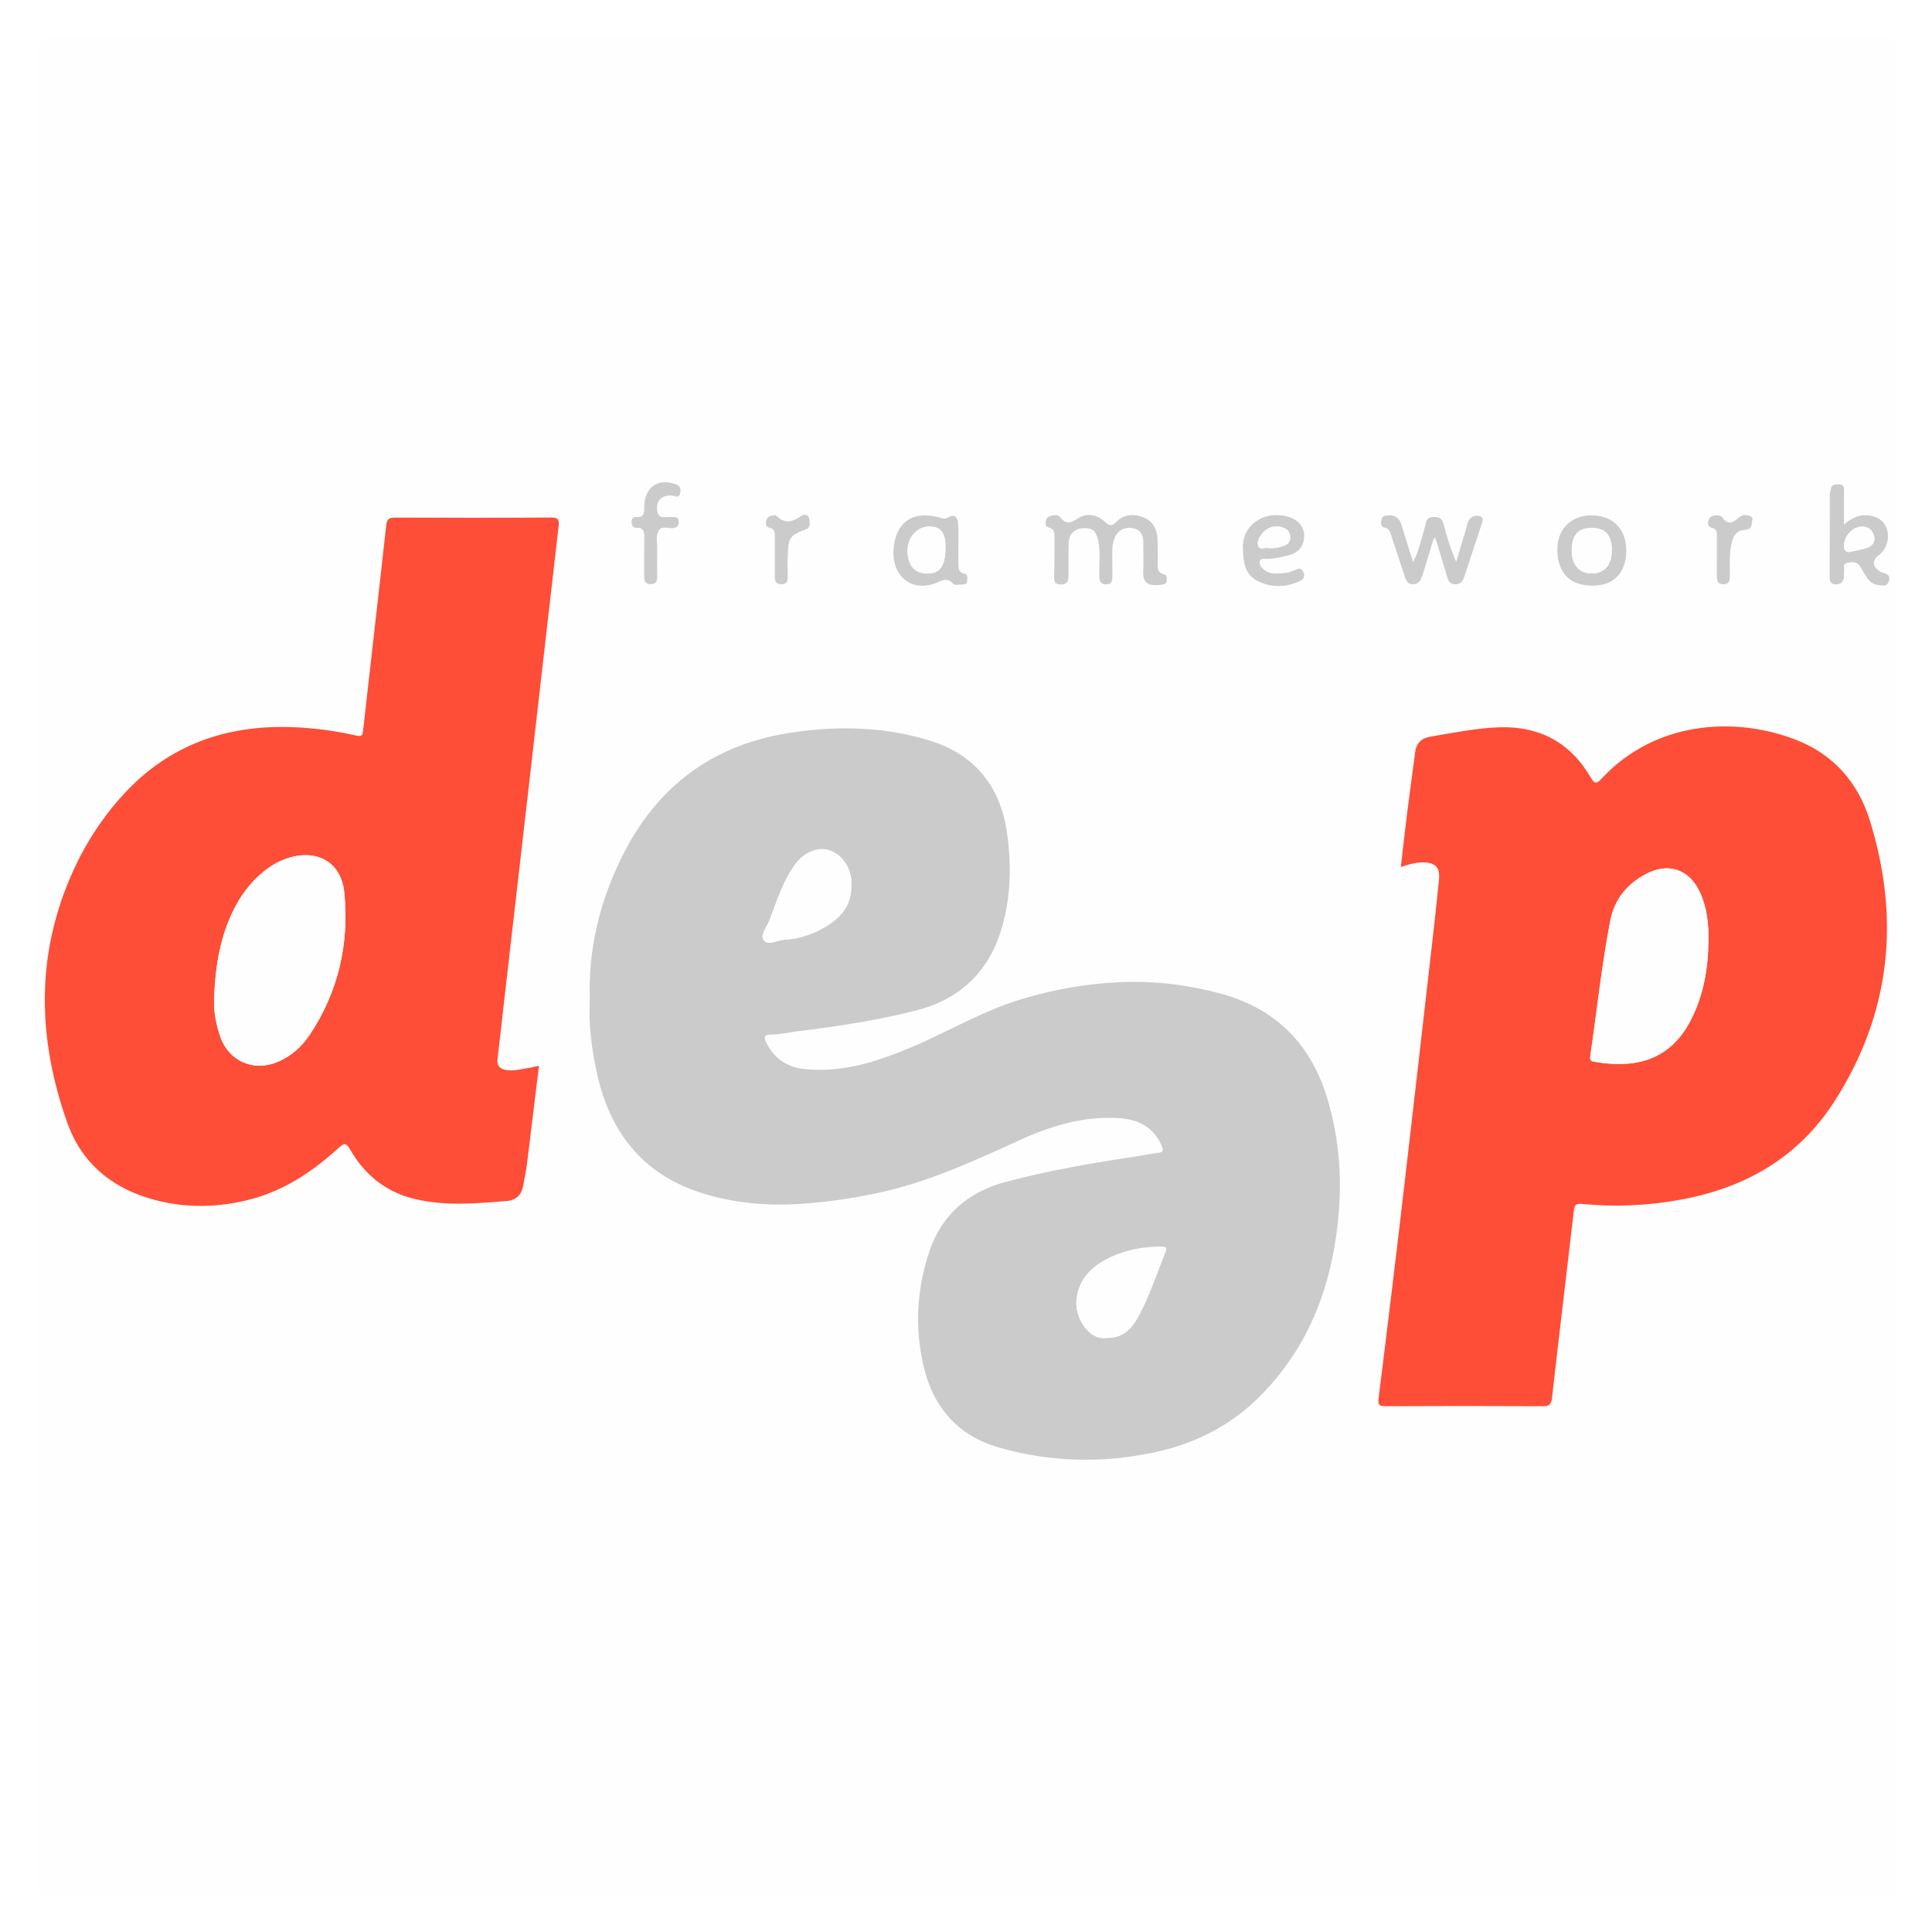
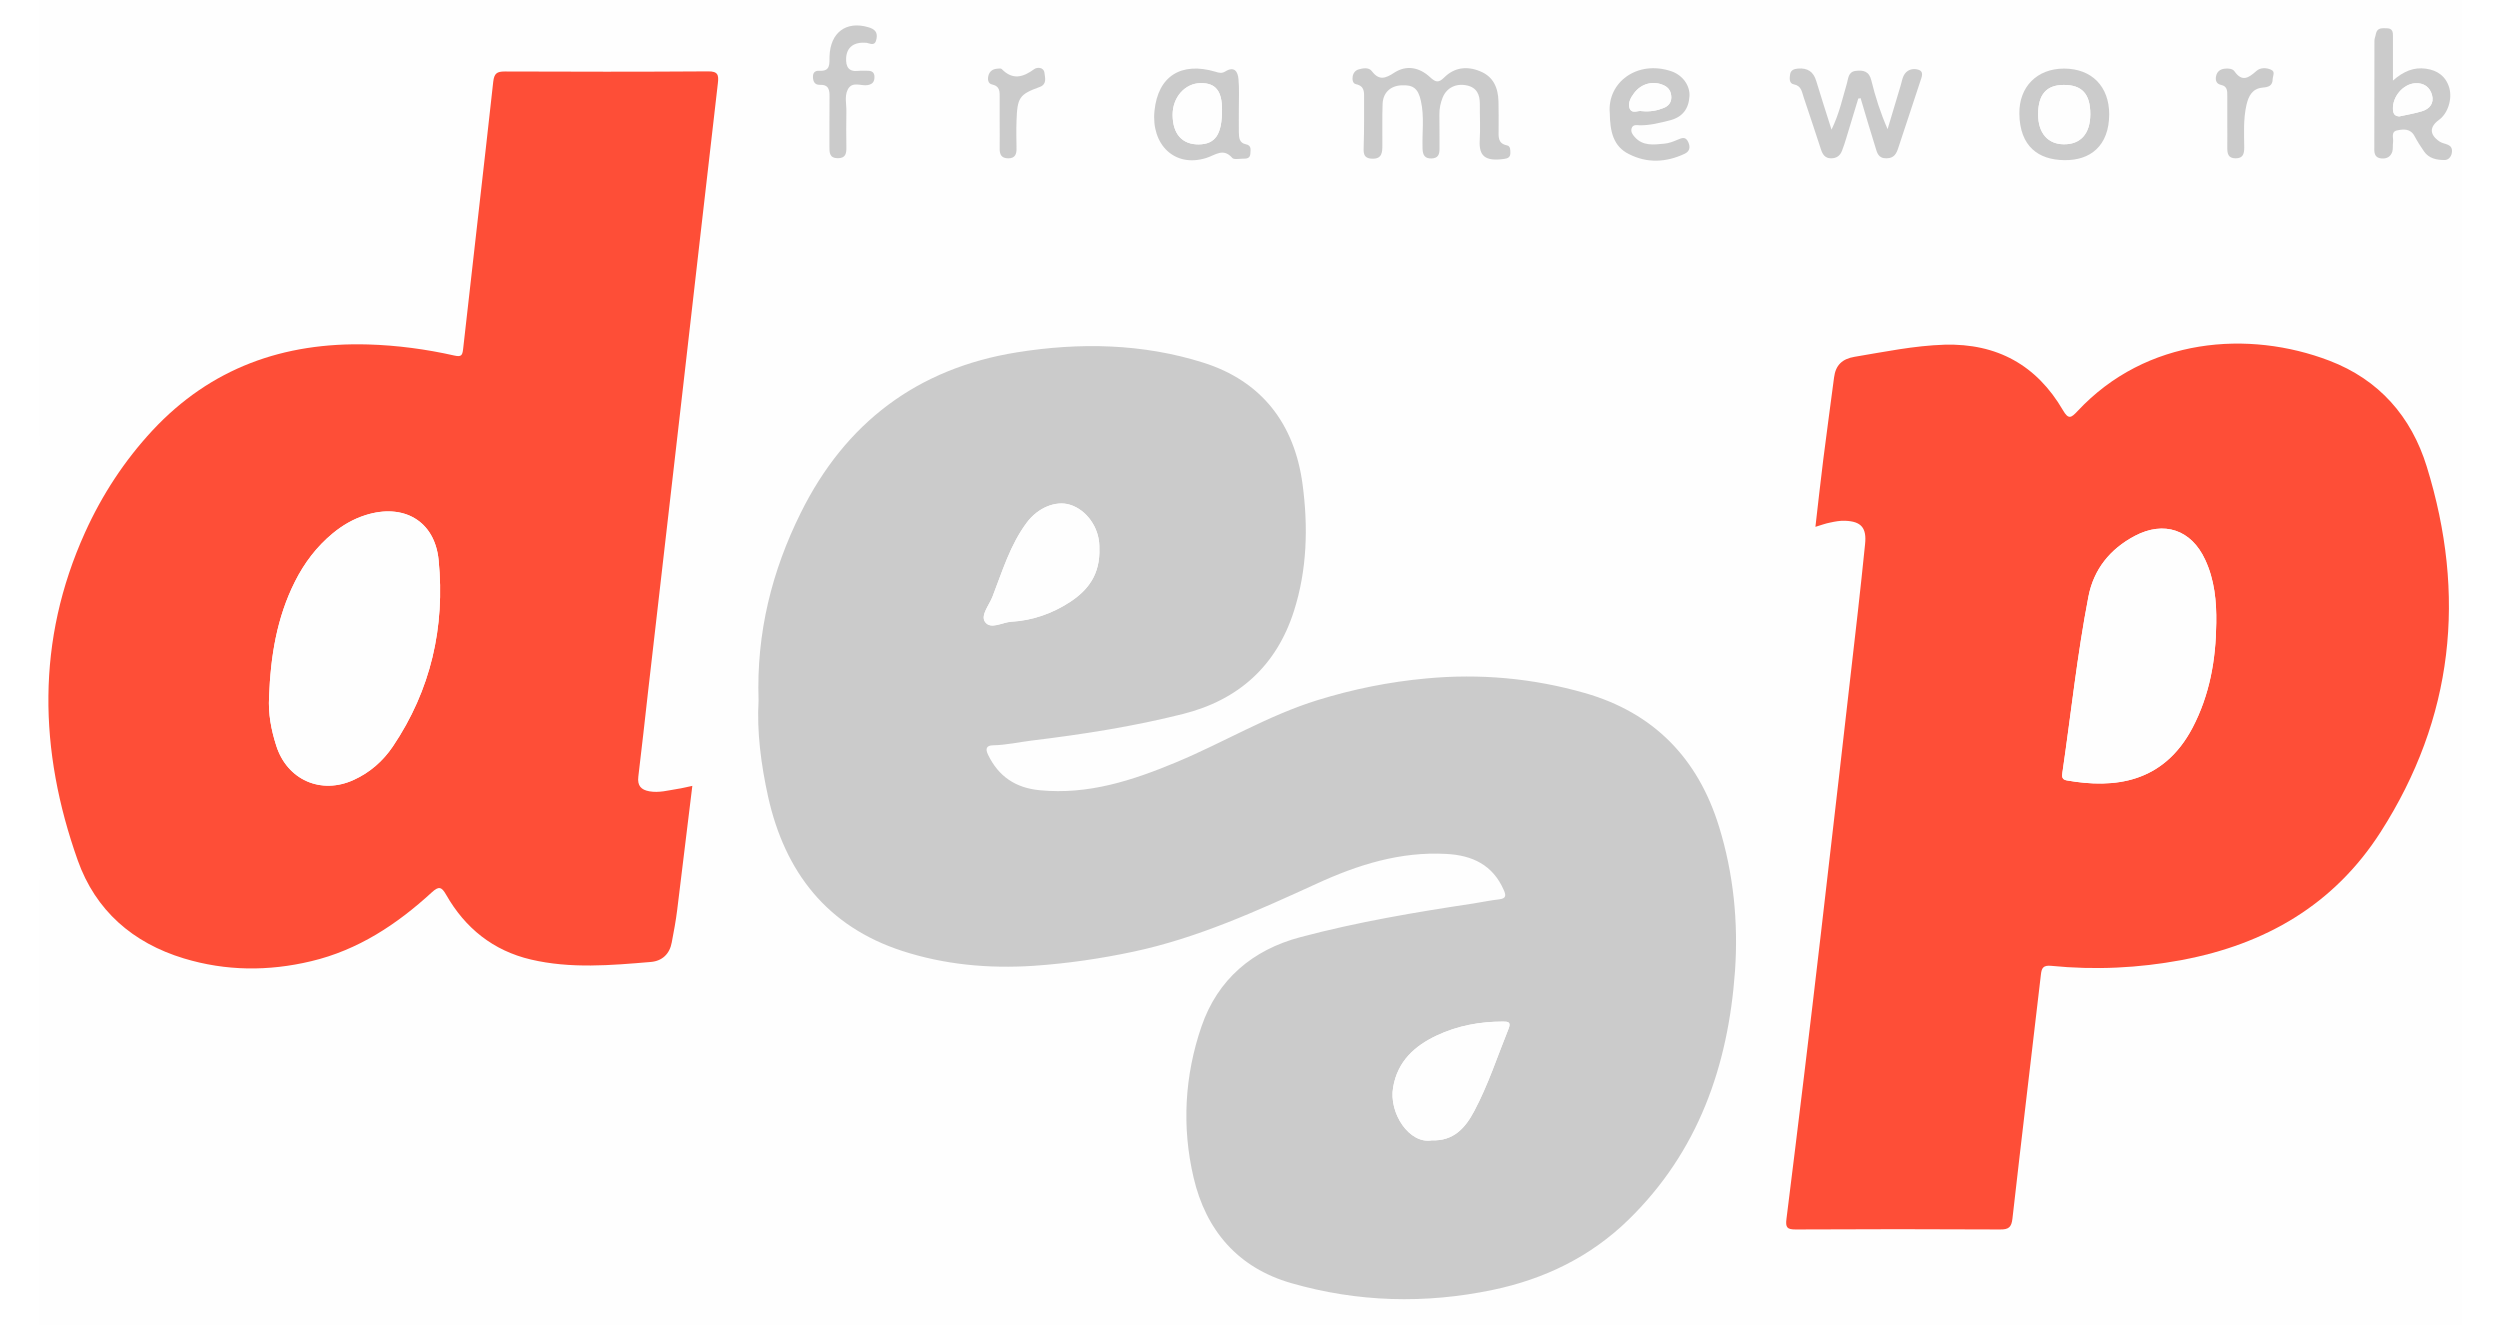
- <svg xmlns="http://www.w3.org/2000/svg" version="1.1" baseProfile="tiny" id="Layer_1" x="0px" y="0px" viewBox="-38.98 -38.98 2078.96 2078.96" xml:space="preserve">
+ <svg xmlns="http://www.w3.org/2000/svg" version="1.1" baseProfile="tiny" id="Layer_1" x="0px" y="0px" viewBox="-30.7 458.96 2064.4 1094.08" xml:space="preserve">
  <g>
    <g>
      <path fill="#FEFEFE" d="M1002,2002c-330.4,0-660.8,0-991.2,0.2c-7.3,0-9-1.6-9-9C2,1332.4,2,671.5,1.8,10.7c0-7.3,1.6-9,9-9    C671.5,2,1332.4,2,1993.2,1.8c7.3,0,9,1.6,9,9c-0.2,660.8-0.2,1321.6,0,1982.4c0,7.3-1.6,9-9,9    C1662.8,2001.9,1332.4,2002,1002,2002z M595.7,1037.3c-1.4,25.8,2.1,52.8,8,79.5c13.9,62.3,48.7,107,110.7,127.2    c35.1,11.5,71.3,14.7,108.4,12.3c27.9-1.8,55.3-5.8,82.6-11.7c53.1-11.4,102.2-33.7,151.2-56.1c33.9-15.5,69-26.6,107.1-24.6    c21.4,1.2,38.3,9.1,47.4,29.7c2,4.6,2.2,7.1-3.8,7.8c-7.1,0.8-14,2.4-21.1,3.4c-48,7.2-96,15.2-142.9,27.8    c-39.6,10.6-68.4,34.8-81.8,73.9c-13.9,40.6-16.3,82.7-6.5,124.6c10.2,43.7,36.8,74.6,80.6,87.2c54.8,15.8,110.5,17.3,166.5,5.6    c42.6-8.9,80.6-27.3,111.9-57.8c57.7-56.2,82.5-127.1,88.1-205.5c2.9-40.3-1.2-80.4-13.2-119.3c-17.4-56.4-53.8-94-110.9-110.3    c-42.8-12.2-86.4-16.2-130.9-12c-30.5,2.9-60.1,8.8-89.4,17.8c-41,12.6-77.6,34.9-116.8,51.3c-36.2,15.1-72.8,27.1-112.9,23.2    c-19.9-1.9-34.1-11.3-42.7-29.3c-2.4-4.9-1.4-7.7,4.1-7.8c10.7-0.2,21.2-2.6,31.8-3.9c42.1-5.1,84.1-11.6,125.2-22    c45.6-11.5,76.9-39.6,91.4-84.7c11-34.3,11.9-69.6,7.2-105c-6.7-50-33.7-85.1-82-100.4c-50.2-15.9-102-16.8-153.8-8.5    c-82.4,13.2-141.8,58.3-178.6,132.6C606.7,930.6,593.8,981.6,595.7,1037.3z M541,1107.9c-4.8,1-8.5,2-12.2,2.6    c-7.7,1.2-15.3,3.4-23.2,2c-6.9-1.2-10.1-4.7-9.2-12.1c2.9-23.6,5.4-47.2,8.1-70.7c9.5-82.7,19-165.4,28.5-248.1    c9.7-84.6,19.3-169.3,29.1-253.9c0.8-6.8,0.1-9.7-8.1-9.7c-56,0.4-112,0.3-167.9,0.1c-6.4,0-8.7,1.4-9.5,8.4    c-8.1,73.7-16.6,147.3-24.9,221c-0.6,5.1-1.4,6.5-7,5.2c-23.5-5.3-47.3-8.5-71.5-9.2c-69.6-2-129.9,19.4-178,71    c-23.3,24.9-41.7,53.3-55.7,84.3c-40.4,89.3-38.1,180.1-5.9,270.7c14.7,41.4,45.4,68.2,87.7,81c34.7,10.5,69.8,10.7,105,2.3    c38.8-9.2,70.8-30.4,99.7-56.9c5.6-5.2,8-4.7,11.8,2c15.7,27.6,38.9,46.2,70,53.5c32.8,7.7,66,4.8,99.1,2    c9.3-0.8,15.5-6.5,17.2-16.1c1.6-8.9,3.3-17.9,4.5-26.9C532.7,1176.5,536.7,1142.7,541,1107.9z M1468.4,894    c4.7-1.4,8.3-2.7,12.1-3.5c4.1-0.8,8.4-1.6,12.5-1.5c13.4,0.6,17.8,6.1,16.4,19.3c-2,18.4-3.8,36.9-5.9,55.3    c-10.1,88.8-20.2,177.7-30.6,266.5c-9.2,78.5-18.7,156.9-28.4,235.3c-0.9,7.2,0.4,8.9,7.5,8.8c56.3-0.2,112.6-0.3,168.9,0    c7,0,9.3-1.8,10.2-9c7.6-67.2,15.7-134.3,23.5-201.5c0.6-5.4,1.9-7.8,8.4-7.2c36.1,3.6,72.2,1.9,107.9-4.8    c69-12.9,125.7-45.5,164.1-105.5c60.5-94.4,71.2-195.7,38.2-302c-12.8-41.4-39.6-71.8-80.4-87.4c-66.4-25.4-151.1-19.3-208.1,41.8    c-4.9,5.3-7.2,7.1-11.9-0.9c-21.7-37.3-54.3-55.4-97.8-54.1c-25.2,0.7-49.7,5.9-74.3,10c-10.1,1.7-15.6,6.9-16.9,17    c-2.9,22.6-6.1,45.1-8.9,67.7C1472.6,856.6,1470.6,875,1468.4,894z M1095.7,559.1c0,6.5-0.1,13,0,19.5c0.1,5.1-1.3,10.9,6.9,11.2    c8.3,0.3,8.5-5.3,8.5-11.1c0.1-11.4-0.2-22.8,0.2-34.2c0.4-9.3,6.5-14.9,15.7-15.3c9.8-0.4,13.6,2.9,15.9,12.8    c3,13.2,1,26.6,1.4,39.8c0.2,5.2,1.9,8,7.5,7.8c5.2-0.2,6.5-3.2,6.5-7.7c-0.1-9.4,0.1-18.9-0.1-28.3c-0.1-5,0.9-9.7,2.7-14.3    c3.2-8.1,11-11.9,20-10c8.2,1.7,10.7,7.5,10.7,15.2c0,10.1,0.5,20.2-0.1,30.3c-0.7,12.7,4.4,17.4,20.1,15.2    c2.8-0.4,5.1-1.1,5.2-4.6c0.1-2.7,0.2-6-2.8-6.6c-7.8-1.6-6.9-7.3-6.9-12.8c0-7.8,0.1-15.6-0.1-23.4c-0.4-11.1-4-20.5-15.2-25    c-10.9-4.4-21.4-3.1-29.7,5.2c-4.8,4.8-7.4,3.7-11.7-0.4c-9-8.3-19.6-10-29.5-3.6c-7.2,4.7-12.5,6.7-18.5-1.3    c-2.5-3.3-7.2-2.5-11-1.4c-2.6,0.8-4.3,2.9-4.8,5.7c-0.5,2.8-0.1,5.9,2.8,6.5c7.3,1.5,6.6,6.8,6.6,12.1    C1095.7,546.7,1095.7,552.9,1095.7,559.1z M1503.8,540.3c0.7,0,1.3,0,2,0c4.1,13.5,8.1,27,12.2,40.4c1.4,4.5,2.3,9.4,9.2,9.3    c6.4-0.1,8.2-3.9,9.8-8.8c5.9-18.2,11.9-36.4,18-54.5c1.2-3.7,3.5-8.4-1.6-9.9c-4.5-1.4-9.8,0-12.2,5.3c-1.1,2.3-1.5,5-2.2,7.4    c-3.6,12.1-7.3,24.2-10.9,36.4c-5.8-13.5-10-26.7-13.4-40.1c-1.9-7.6-6.6-8.8-13-8c-6.2,0.8-6,6.3-7.2,10.3    c-3.6,12.1-6.1,24.6-12.7,38.2c-4.7-14.8-8.8-27.4-12.6-40.1c-2.3-7.8-7.3-11-15.2-10.3c-3.2,0.3-5.8,1.2-6.4,4.7    c-0.5,3.3-0.9,7.5,3,8.3c6.4,1.3,6.7,6.3,8.2,10.7c4.9,14.4,9.5,29,14.4,43.4c1.3,3.8,3.2,7.1,8.2,7c4.5,0,7.4-2.2,9-6.1    c1.4-3.6,2.6-7.3,3.7-11C1497.3,561.9,1500.6,551.1,1503.8,540.3z M1945.3,525.5c0-13.6,0-25,0-36.4c0-3.5-0.4-6.6-4.9-6.7    c-3.9-0.1-8.1-0.8-9.2,4.7c-0.4,1.9-1.2,3.8-1.2,5.7c-0.1,29.9-0.1,59.9-0.1,89.8c0,4.1,1.3,6.9,5.9,7.3c4.5,0.4,7.7-1.5,9-5.7    c0.7-2.4,0.2-5.2,0.6-7.7c0.5-3.5-2.1-8.6,3.5-9.8c5.4-1.1,11-1.4,14.3,4.9c2.2,4.3,4.9,8.4,7.7,12.4c4.1,6,10.6,7.2,17.1,7.2    c3,0,5.3-2.5,5.9-5.7c1.4-8.1-6.2-6.9-10-9.5c-8.5-5.7-8.8-12-0.4-18.1c7-5.1,11.1-16.9,8.3-26.4c-2.7-9.4-9.6-14.4-19.2-15.7    C1962.7,514.3,1954.2,517.6,1945.3,525.5z M992.3,547.8C992.3,547.8,992.3,547.8,992.3,547.8c0-7.8,0.4-15.6-0.2-23.4    c-0.5-6.3-3.4-11.1-10.8-6.5c-3,1.8-5.3,1.1-8.2,0.3c-28.1-8.3-47.5,3.3-50.4,32.5c-2.7,27.4,16.2,47.1,42.8,38.7    c7.7-2.4,13.9-8.6,21.5,0c1.3,1.5,5.6,0.6,8.5,0.6c3,0,6.2,0,6.4-4.2c0.1-3.1,1-6.7-3.7-7.7c-5.5-1.1-5.7-5.5-5.8-9.8    C992.2,561.5,992.3,554.6,992.3,547.8z M1298.6,552.4c0.2,15,2.8,27.4,15.8,34c15.1,7.7,30.7,6.9,45.9-0.2    c4.1-1.9,5.1-5.2,3.1-9.7c-2.2-4.8-5-3.5-8.7-2c-3.5,1.5-7.3,3-11.1,3.3c-8.7,0.8-17.7,2.2-24.5-5.6c-1.8-2-3.3-4.2-2.5-7    c1-3.4,4.1-2.7,6.6-2.6c8.5,0.2,16.7-2,24.8-4c10.4-2.6,15.8-9.5,16.4-20.1c0.5-8.7-5.6-17.4-15-20.5    C1321.2,508.2,1296.4,527.1,1298.6,552.4z M1711,553.4c0-23.1-14.4-37.8-37.2-37.8c-22.3,0-37.2,14.9-36.9,37.3    c0.4,27,15.7,38,37,38.3C1695.4,591.6,1710.8,579.4,1711,553.4z M684.9,494.3c2.7,0.4,7,3.4,8.3-3.1c1.1-5.7-1.7-8-6.9-9.6    c-18.2-5.4-31.4,4.3-31.9,24.1c-0.2,5.9,1,12.5-8.3,11.9c-3.6-0.2-5.4,1.4-5.4,5.2c0.1,3.8,1.5,6.6,5.6,6.4    c7.6-0.3,8.1,4.4,8.1,10.2c-0.2,13.7,0,27.3-0.1,41c0,4.9,0.1,9.3,6.8,9.4c6.5,0.1,7.2-3.9,7.2-9c-0.1-9.8-0.2-19.5,0-29.3    c0.1-6.1-1.7-12.6,1.1-18.3c3.7-7.5,11.1-2.7,16.7-3.8c4-0.8,5.4-3,5.4-6.7c0-3.8-2.1-5.1-5.6-5.1c-2.6,0-5.2-0.2-7.8,0.1    c-8.1,0.9-10.3-3.7-10-10.6C668.5,498.1,674.3,493.4,684.9,494.3z M1808.5,559.7c0,7.2,0.1,14.3,0,21.5c-0.1,4.7,0.8,8.4,6.7,8.6    c6.4,0.1,7.3-3.8,7.3-9c-0.1-11.7-0.8-23.4,1.8-34.9c1.7-7.5,4.8-13.7,13.4-14.5c4.8-0.4,8.2-1.5,8.3-7.1c0.1-2.8,2.4-6-1.4-7.7    c-4.1-1.8-8.8-1.8-12.1,1.1c-6.3,5.5-11.7,9.4-18.1,0.2c-1.5-2.2-5.2-2.4-8.2-2.1c-3.6,0.4-6.1,2.4-6.9,5.9    c-0.8,3.5,0.1,6.6,4.1,7.5c5.3,1.1,5.1,5.1,5.1,9.1C1808.5,545.4,1808.5,552.6,1808.5,559.7z M794.8,559.3c0,7.5,0.1,14.9,0,22.4    c-0.1,5,1.5,8.1,7.1,8.1c5.8,0,6.9-3.5,6.8-8.3c-0.1-7.5-0.3-14.9,0-22.4c0.7-19.6,2.4-22,19.1-28.2c6.1-2.3,4.5-7.4,4-11.5    c-0.6-5.3-6.3-4.8-8.4-3.3c-9.3,6.9-17.9,9.3-27-0.1c-0.7-0.7-2.5-0.3-3.8-0.2c-3.7,0.2-6.1,2.3-7.1,5.7c-0.8,3-0.4,6.5,3,7.3    c6.8,1.5,6.3,6.3,6.3,11.2C794.8,546.4,794.9,552.8,794.8,559.3z" />
      <path fill="#CBCBCB" d="M595.7,1037.3c-1.9-55.7,11-106.8,34.8-154.8c36.8-74.3,96.2-119.4,178.6-132.6    c51.8-8.3,103.7-7.3,153.8,8.5c48.2,15.2,75.3,50.4,82,100.4c4.7,35.3,3.8,70.7-7.2,105c-14.5,45.2-45.8,73.2-91.4,84.7    c-41.2,10.4-83.1,16.9-125.2,22c-10.6,1.3-21,3.7-31.8,3.9c-5.5,0.1-6.5,2.9-4.1,7.8c8.7,18,22.8,27.4,42.7,29.3    c40.1,3.9,76.7-8.1,112.9-23.2c39.3-16.4,75.9-38.7,116.8-51.3c29.2-9,58.8-15,89.4-17.8c44.5-4.2,88.1-0.2,130.9,12    c57,16.3,93.5,53.9,110.9,110.3c12,38.9,16,79.1,13.2,119.3c-5.6,78.4-30.4,149.3-88.1,205.5c-31.3,30.5-69.3,48.9-111.9,57.8    c-55.9,11.7-111.7,10.2-166.5-5.6c-43.8-12.6-70.4-43.4-80.6-87.2c-9.8-41.9-7.4-84,6.5-124.6c13.4-39.1,42.2-63.4,81.8-73.9    c47-12.5,94.9-20.6,142.9-27.8c7-1.1,14-2.6,21.1-3.4c6-0.7,5.8-3.3,3.8-7.8c-9.1-20.7-26-28.6-47.4-29.7    c-38.1-2.1-73.2,9-107.1,24.6c-49.1,22.4-98.1,44.8-151.2,56.1c-27.3,5.8-54.7,9.8-82.6,11.7c-37.1,2.4-73.3-0.9-108.4-12.3    c-62-20.2-96.8-65-110.7-127.2C597.7,1090.2,594.2,1063.2,595.7,1037.3z M1151.6,1400.6c18.1,0.7,27.7-10.3,35-24    c11.6-21.8,19.2-45.3,28.4-68.1c2.3-5.7-0.5-5.9-4.7-5.9c-19,0-37.4,3.4-54.6,11.5c-18.3,8.6-32.3,21.3-36,42.7    C1115.9,1378.2,1133.2,1403.9,1151.6,1400.6z M877.1,911.4c0,1,0-0.3,0-1.6c-0.3-15.4-10.6-29.9-24.3-34.1    c-11.6-3.6-26.3,2.4-35.5,14.6c-13.8,18.5-20.3,40.4-28.5,61.5c-2.7,6.8-9.8,15.1-6.2,20.5c4.6,6.8,14.4,0.4,21.8,0    c17.4-1,33.7-6.7,48.3-16.2C867.8,946.3,878,933,877.1,911.4z" />
      <path fill="#FE4E37" d="M541,1107.9c-4.2,34.8-8.3,68.6-12.5,102.4c-1.1,9-2.8,18-4.5,26.9c-1.7,9.5-7.9,15.3-17.2,16.1    c-33.1,2.8-66.3,5.7-99.1-2c-31.1-7.3-54.3-25.9-70-53.5c-3.8-6.7-6.1-7.2-11.8-2c-28.9,26.5-60.9,47.7-99.7,56.9    c-35.2,8.4-70.3,8.2-105-2.3c-42.3-12.8-73-39.6-87.7-81C1.3,1078.7-0.9,988,39.5,898.7c14-31,32.5-59.3,55.7-84.3    c48.1-51.6,108.4-73,178-71c24.1,0.7,48,3.9,71.5,9.2c5.5,1.2,6.4-0.2,7-5.2c8.2-73.7,16.8-147.3,24.9-221    c0.8-6.9,3.1-8.4,9.5-8.4c56,0.2,112,0.3,167.9-0.1c8.1-0.1,8.9,2.9,8.1,9.7c-9.8,84.6-19.4,169.3-29.1,253.9    c-9.5,82.7-19,165.4-28.5,248.1c-2.7,23.6-5.2,47.2-8.1,70.7c-0.9,7.5,2.3,10.9,9.2,12.1c7.9,1.4,15.5-0.8,23.2-2    C532.4,1109.9,536.1,1108.9,541,1107.9z M191.5,1034.3c-0.8,13.9,1.7,27.3,5.9,40.4c9,28.3,37,40.7,64,28.3    c13.4-6.1,24.2-15.6,32.3-27.6c31.4-46.6,43.2-98.6,37.8-153.9c-3.2-32.5-29.1-47.1-60.4-37.1c-10.1,3.2-19,8.4-27.1,15.1    c-13.2,10.9-23.4,24.4-31.1,39.7C197.8,969,192.7,1001.2,191.5,1034.3z" />
      <path fill="#FE4E37" d="M1468.4,894c2.2-19,4.2-37.4,6.5-55.7c2.8-22.6,6-45.1,8.9-67.7c1.3-10.2,6.8-15.3,16.9-17    c24.7-4.1,49.2-9.2,74.3-10c43.4-1.2,76.1,16.9,97.8,54.1c4.6,8,6.9,6.2,11.9,0.9c57-61.2,141.7-67.2,208.1-41.8    c40.9,15.6,67.6,46,80.4,87.4c32.9,106.3,22.3,207.6-38.2,302c-38.5,60-95.2,92.6-164.1,105.5c-35.7,6.7-71.7,8.4-107.9,4.8    c-6.5-0.6-7.8,1.8-8.4,7.2c-7.8,67.2-15.9,134.3-23.5,201.5c-0.8,7.2-3.2,9.1-10.2,9c-56.3-0.3-112.6-0.3-168.9,0    c-7.1,0-8.4-1.7-7.5-8.8c9.8-78.4,19.3-156.8,28.4-235.3c10.4-88.8,20.4-177.7,30.6-266.5c2.1-18.4,4-36.9,5.9-55.3    c1.4-13.3-3-18.8-16.4-19.3c-4.2-0.2-8.4,0.6-12.5,1.5C1476.7,891.2,1473.1,892.6,1468.4,894z M1799.4,973.5    c0.3-18-1.4-35.8-9.1-52.3c-11.5-24.8-34-32.4-58.1-19.7c-20.4,10.8-34,27.5-38.3,50.1c-9.3,48.1-14.4,96.9-21.5,145.4    c-0.5,3.1-0.6,5.7,3.7,6.4c39.1,6.9,79.6,2.2,103.7-43.4C1793.9,1032.9,1799.1,1003.7,1799.4,973.5z" />
      <path fill="#CBCBCB" d="M1095.7,559.1c0-6.2,0-12.4,0-18.5c0-5.2,0.7-10.5-6.6-12.1c-2.9-0.6-3.2-3.8-2.8-6.5    c0.5-2.8,2.2-4.9,4.8-5.7c3.8-1.1,8.5-1.9,11,1.4c6,8,11.3,6,18.5,1.3c9.8-6.4,20.5-4.7,29.5,3.6c4.4,4.1,6.9,5.2,11.7,0.4    c8.4-8.4,18.8-9.7,29.7-5.2c11.2,4.5,14.9,13.9,15.2,25c0.2,7.8,0.1,15.6,0.1,23.4c0,5.5-0.9,11.2,6.9,12.8c3,0.6,2.8,3.9,2.8,6.6    c-0.1,3.4-2.4,4.2-5.2,4.6c-15.7,2.2-20.8-2.5-20.1-15.2c0.6-10.1,0-20.2,0.1-30.3c0-7.6-2.5-13.4-10.7-15.2    c-9-1.9-16.7,1.9-20,10c-1.8,4.5-2.8,9.2-2.7,14.3c0.2,9.4,0,18.9,0.1,28.3c0,4.5-1.3,7.5-6.5,7.7c-5.5,0.2-7.3-2.6-7.5-7.8    c-0.5-13.3,1.6-26.6-1.4-39.8c-2.2-9.9-6.1-13.3-15.9-12.8c-9.2,0.4-15.3,6-15.7,15.3c-0.4,11.4-0.1,22.8-0.2,34.2    c0,5.8-0.2,11.4-8.5,11.1c-8.2-0.3-6.9-6.1-6.9-11.2C1095.6,572.1,1095.7,565.6,1095.7,559.1z" />
      <path fill="#CBCBCB" d="M1503.8,540.3c-3.3,10.8-6.5,21.6-9.8,32.3c-1.1,3.7-2.3,7.4-3.7,11c-1.6,4-4.5,6.1-9,6.1    c-4.9,0-6.9-3.2-8.2-7c-4.8-14.5-9.5-29-14.4-43.4c-1.5-4.4-1.8-9.5-8.2-10.7c-3.9-0.8-3.5-5-3-8.3c0.6-3.5,3.2-4.4,6.4-4.7    c8-0.7,12.9,2.5,15.2,10.3c3.8,12.7,7.9,25.2,12.6,40.1c6.6-13.6,9.1-26.1,12.7-38.2c1.2-4,1-9.5,7.2-10.3c6.5-0.8,11.2,0.3,13,8    c3.3,13.4,7.5,26.6,13.4,40.1c3.6-12.1,7.3-24.2,10.9-36.4c0.7-2.5,1.2-5.1,2.2-7.4c2.4-5.3,7.7-6.7,12.2-5.3    c5.1,1.5,2.8,6.2,1.6,9.9c-6,18.2-12,36.3-18,54.5c-1.6,4.9-3.4,8.7-9.8,8.8c-6.9,0.1-7.8-4.7-9.2-9.3    c-4.2-13.4-8.2-26.9-12.2-40.4C1505.1,540.3,1504.5,540.3,1503.8,540.3z" />
      <path fill="#CBCBCB" d="M1945.3,525.5c8.9-7.9,17.5-11.2,27.3-9.8c9.5,1.3,16.4,6.3,19.2,15.7c2.7,9.5-1.3,21.3-8.3,26.4    c-8.3,6-8.1,12.4,0.4,18.1c3.8,2.6,11.4,1.4,10,9.5c-0.6,3.2-2.9,5.7-5.9,5.7c-6.6,0-13-1.2-17.1-7.2c-2.8-4-5.4-8.1-7.7-12.4    c-3.3-6.4-8.9-6-14.3-4.9c-5.6,1.1-3,6.3-3.5,9.8c-0.4,2.6,0.1,5.3-0.6,7.7c-1.3,4.2-4.5,6.1-9,5.7c-4.6-0.4-5.9-3.2-5.9-7.3    c0-29.9,0-59.9,0.1-89.8c0-1.9,0.9-3.8,1.2-5.7c1.1-5.5,5.3-4.7,9.2-4.7c4.6,0.1,5,3.2,4.9,6.7    C1945.3,500.5,1945.3,511.9,1945.3,525.5z M1950.5,555.1c6.3-1.4,12.7-2.4,18.8-4.3c6.2-1.9,10-6.5,8.3-13.2    c-1.7-6.7-6.8-10.3-13.8-9.9c-10.1,0.5-19,11.3-18.5,21.5C1945.5,552.7,1946.5,554.8,1950.5,555.1z" />
      <path fill="#CBCBCB" d="M992.3,547.8c0,6.8-0.1,13.7,0,20.5c0.1,4.3,0.3,8.7,5.8,9.8c4.7,0.9,3.9,4.5,3.7,7.7    c-0.2,4.2-3.4,4.2-6.4,4.2c-2.9,0-7.2,0.9-8.5-0.6c-7.6-8.6-13.8-2.4-21.5,0c-26.5,8.3-45.5-11.4-42.8-38.7    c2.9-29.2,22.3-40.8,50.4-32.5c2.9,0.9,5.2,1.6,8.2-0.3c7.4-4.5,10.3,0.2,10.8,6.5C992.7,532.2,992.3,540,992.3,547.8    C992.3,547.8,992.3,547.8,992.3,547.8z M978.4,549.5c0-15.4-5.3-22-17.6-21.9c-13,0.1-23.3,11.8-23.2,26.3    c0.1,15.6,7.8,24.4,21.5,24.3C972.9,578,978.4,569.9,978.4,549.5z" />
      <path fill="#CBCBCB" d="M1298.6,552.4c-2.3-25.3,22.6-44.1,50.8-34.6c9.4,3.2,15.5,11.8,15,20.5c-0.6,10.7-5.9,17.5-16.4,20.1    c-8.1,2-16.3,4.2-24.8,4c-2.4-0.1-5.6-0.8-6.6,2.6c-0.8,2.8,0.7,5,2.5,7c6.8,7.8,15.8,6.4,24.5,5.6c3.8-0.3,7.6-1.8,11.1-3.3    c3.6-1.5,6.5-2.8,8.7,2c2,4.5,1,7.8-3.1,9.7c-15.2,7.1-30.8,7.9-45.9,0.2C1301.4,579.8,1298.8,567.4,1298.6,552.4z M1324.8,550.7    c7.2,0.7,12.8-0.4,18.3-2.6c4-1.6,6.4-4.6,6.3-8.9c-0.1-4.4-1.9-7.9-6.4-9.9c-8.6-3.8-18.2-1.5-24.2,6.4    c-2.8,3.7-5.3,8.2-3.9,12.5C1316.8,553.5,1322.3,549.9,1324.8,550.7z" />
      <path fill="#CBCBCB" d="M1711,553.4c-0.1,26-15.6,38.2-37.2,37.8c-21.3-0.3-36.6-11.3-37-38.3c-0.3-22.4,14.7-37.3,36.9-37.3    C1696.5,515.6,1711,530.3,1711,553.4z M1695.4,553.2c0-16.7-6.9-24.2-22.1-24.1c-14.2,0.1-20.9,7.9-21,24.3    c0,15.3,7.9,24.6,21.2,24.7C1687.5,578.3,1695.4,569.2,1695.4,553.2z" />
      <path fill="#CBCBCB" d="M684.9,494.3c-10.6-0.9-16.4,3.7-16.9,12.6c-0.3,7,1.9,11.5,10,10.6c2.6-0.3,5.2,0,7.8-0.1    c3.5,0,5.6,1.3,5.6,5.1c0,3.8-1.4,5.9-5.4,6.7c-5.6,1.1-13-3.6-16.7,3.8c-2.8,5.7-0.9,12.2-1.1,18.3c-0.2,9.8-0.1,19.5,0,29.3    c0.1,5.1-0.6,9.1-7.2,9c-6.7-0.1-6.8-4.5-6.8-9.4c0.1-13.7-0.1-27.3,0.1-41c0.1-5.8-0.5-10.5-8.1-10.2c-4.1,0.1-5.5-2.7-5.6-6.4    c-0.1-3.8,1.8-5.4,5.4-5.2c9.3,0.6,8.1-6,8.3-11.9c0.6-19.7,13.7-29.4,31.9-24.1c5.2,1.5,8,3.9,6.9,9.6    C691.9,497.7,687.6,494.7,684.9,494.3z" />
      <path fill="#CBCBCB" d="M1808.5,559.7c0-7.2,0-14.3,0-21.5c0-4,0.2-8-5.1-9.1c-4.1-0.9-4.9-4-4.1-7.5c0.8-3.5,3.3-5.5,6.9-5.9    c3-0.4,6.7-0.1,8.2,2.1c6.4,9.2,11.8,5.4,18.1-0.2c3.3-2.9,8-2.9,12.1-1.1c3.8,1.7,1.5,5,1.4,7.7c-0.1,5.7-3.5,6.7-8.3,7.1    c-8.6,0.8-11.7,7-13.4,14.5c-2.6,11.6-1.9,23.3-1.8,34.9c0,5.2-0.9,9.1-7.3,9c-5.9-0.1-6.7-3.8-6.7-8.6    C1808.6,574,1808.5,566.9,1808.5,559.7z" />
      <path fill="#CBCBCB" d="M794.8,559.3c0-6.5,0-13,0-19.4c0-4.9,0.5-9.7-6.3-11.2c-3.4-0.7-3.8-4.3-3-7.3c0.9-3.4,3.4-5.4,7.1-5.7    c1.3-0.1,3.1-0.4,3.8,0.2c9.1,9.4,17.7,6.9,27,0.1c2-1.5,7.8-2,8.4,3.3c0.5,4.1,2.1,9.3-4,11.5c-16.7,6.1-18.5,8.6-19.1,28.2    c-0.3,7.4-0.1,14.9,0,22.4c0.1,4.8-1.1,8.3-6.8,8.3c-5.6,0-7.2-3.1-7.1-8.1C794.9,574.2,794.8,566.8,794.8,559.3z" />
      <path fill="#FEFEFE" d="M1151.6,1400.6c-18.4,3.3-35.7-22.4-31.9-43.9c3.7-21.4,17.7-34.1,36-42.7c17.2-8.1,35.6-11.5,54.6-11.5    c4.2,0,7,0.2,4.7,5.9c-9.2,22.8-16.8,46.3-28.4,68.1C1179.3,1390.3,1169.6,1401.3,1151.6,1400.6z" />
      <path fill="#FEFEFE" d="M877.1,911.4c0.9,21.7-9.2,34.9-24.4,44.8c-14.6,9.5-30.9,15.2-48.3,16.2c-7.4,0.4-17.2,6.9-21.8,0    c-3.6-5.4,3.5-13.7,6.2-20.5c8.2-21.1,14.6-43,28.5-61.5c9.1-12.2,23.8-18.2,35.5-14.6c13.7,4.2,24.1,18.7,24.3,34.1    C877.1,911.1,877.1,912.4,877.1,911.4z" />
      <path fill="#FEFEFE" d="M191.5,1034.3c1.2-33.1,6.4-65.3,21.4-95.2c7.7-15.3,17.8-28.7,31.1-39.7c8.1-6.7,17-11.9,27.1-15.1    c31.3-9.9,57.2,4.6,60.4,37.1c5.4,55.3-6.4,107.3-37.8,153.9c-8.1,12-18.9,21.5-32.3,27.6c-27,12.4-55.1,0-64-28.3    C193.2,1061.6,190.7,1048.2,191.5,1034.3z" />
      <path fill="#FEFEFE" d="M1799.4,973.5c-0.3,30.3-5.4,59.5-19.7,86.5c-24.1,45.7-64.6,50.3-103.7,43.4c-4.2-0.7-4.1-3.3-3.7-6.4    c7.1-48.5,12.2-97.3,21.5-145.4c4.4-22.6,17.9-39.3,38.3-50.1c24.1-12.7,46.7-5.2,58.1,19.7    C1797.9,937.7,1799.7,955.4,1799.4,973.5z" />
      <path fill="#FEFEFE" d="M1950.5,555.1c-4-0.3-5-2.5-5.2-5.9c-0.6-10.2,8.3-20.9,18.5-21.5c6.9-0.4,12.1,3.2,13.8,9.9    c1.8,6.7-2,11.3-8.3,13.2C1963.1,552.7,1956.8,553.7,1950.5,555.1z" />
      <path fill="#FEFEFE" d="M978.4,549.5c0,20.5-5.5,28.6-19.3,28.7c-13.6,0.1-21.4-8.6-21.5-24.3c-0.1-14.6,10.2-26.2,23.2-26.3    C973.1,527.4,978.4,534.1,978.4,549.5z" />
      <path fill="#FEFEFE" d="M1324.8,550.7c-2.5-0.8-8.1,2.8-9.9-2.5c-1.5-4.3,1.1-8.8,3.9-12.5c6-7.8,15.6-10.2,24.2-6.4    c4.5,2,6.3,5.5,6.4,9.9c0.1,4.3-2.3,7.3-6.3,8.9C1337.7,550.3,1332,551.4,1324.8,550.7z" />
      <path fill="#FEFEFE" d="M1695.4,553.2c0,16-8,25-21.9,24.9c-13.3-0.1-21.2-9.4-21.2-24.7c0-16.4,6.8-24.2,21-24.3    C1688.5,529,1695.4,536.6,1695.4,553.2z" />
    </g>
  </g>
</svg>
